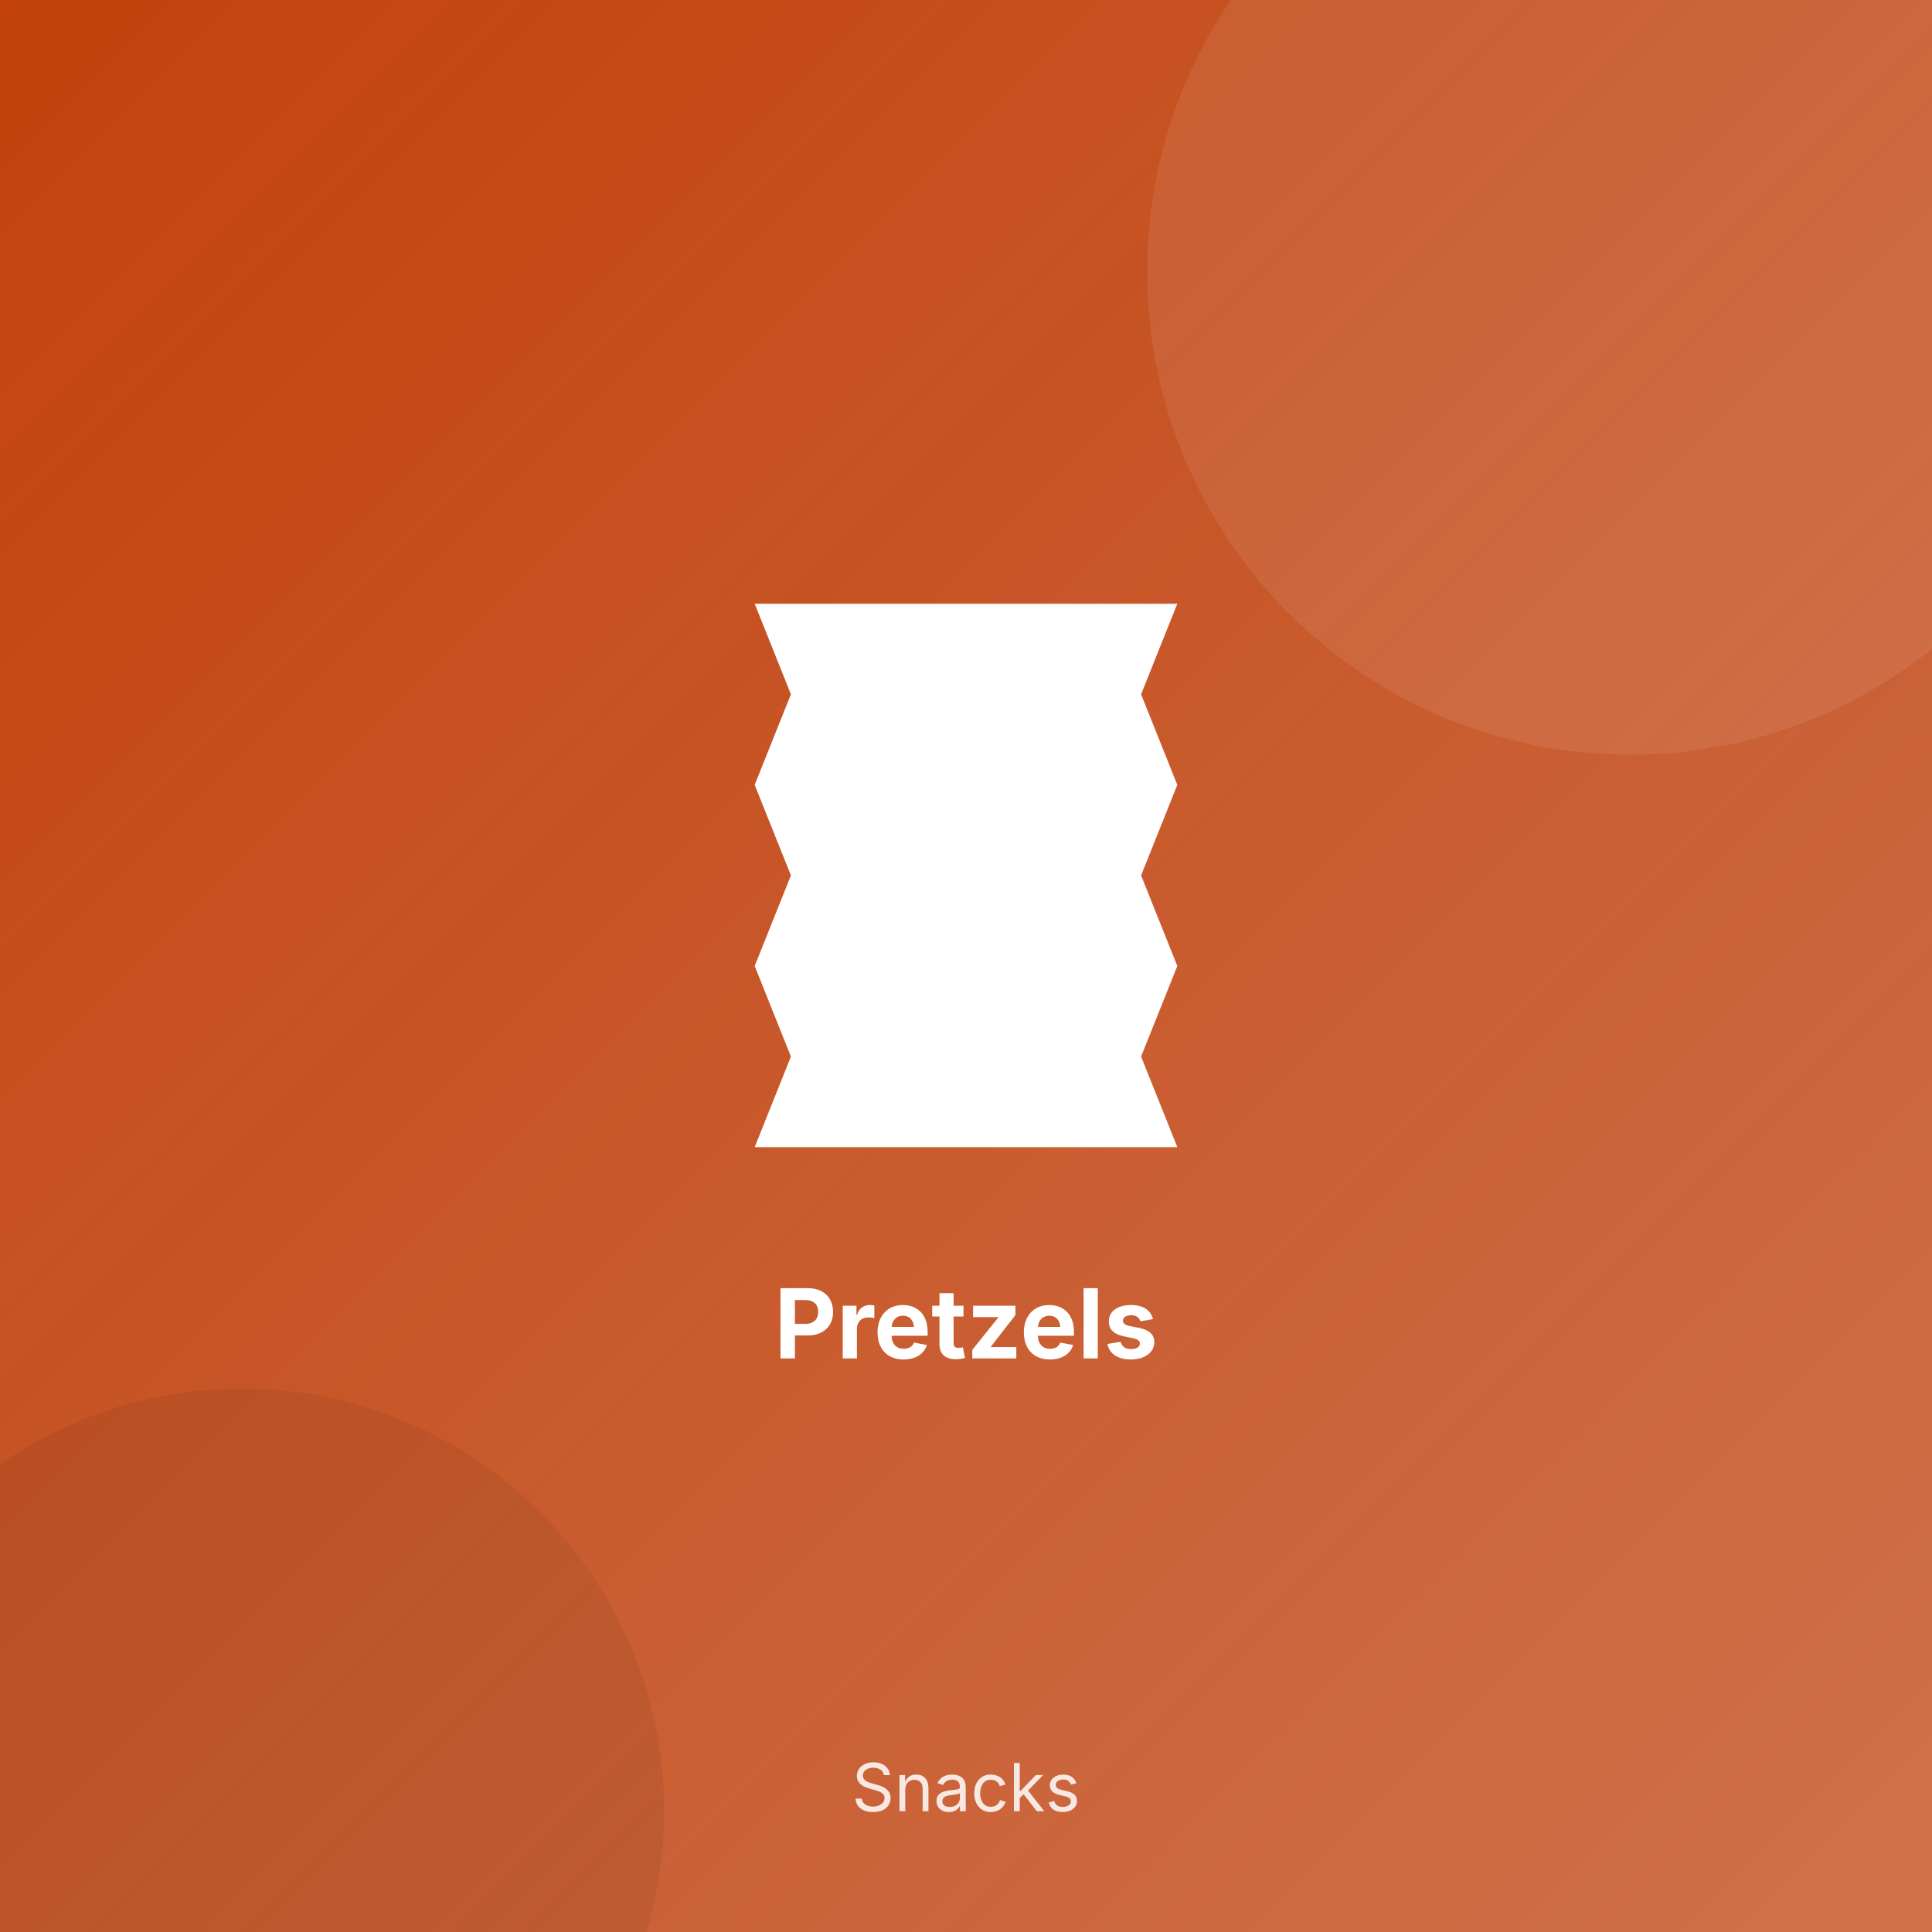
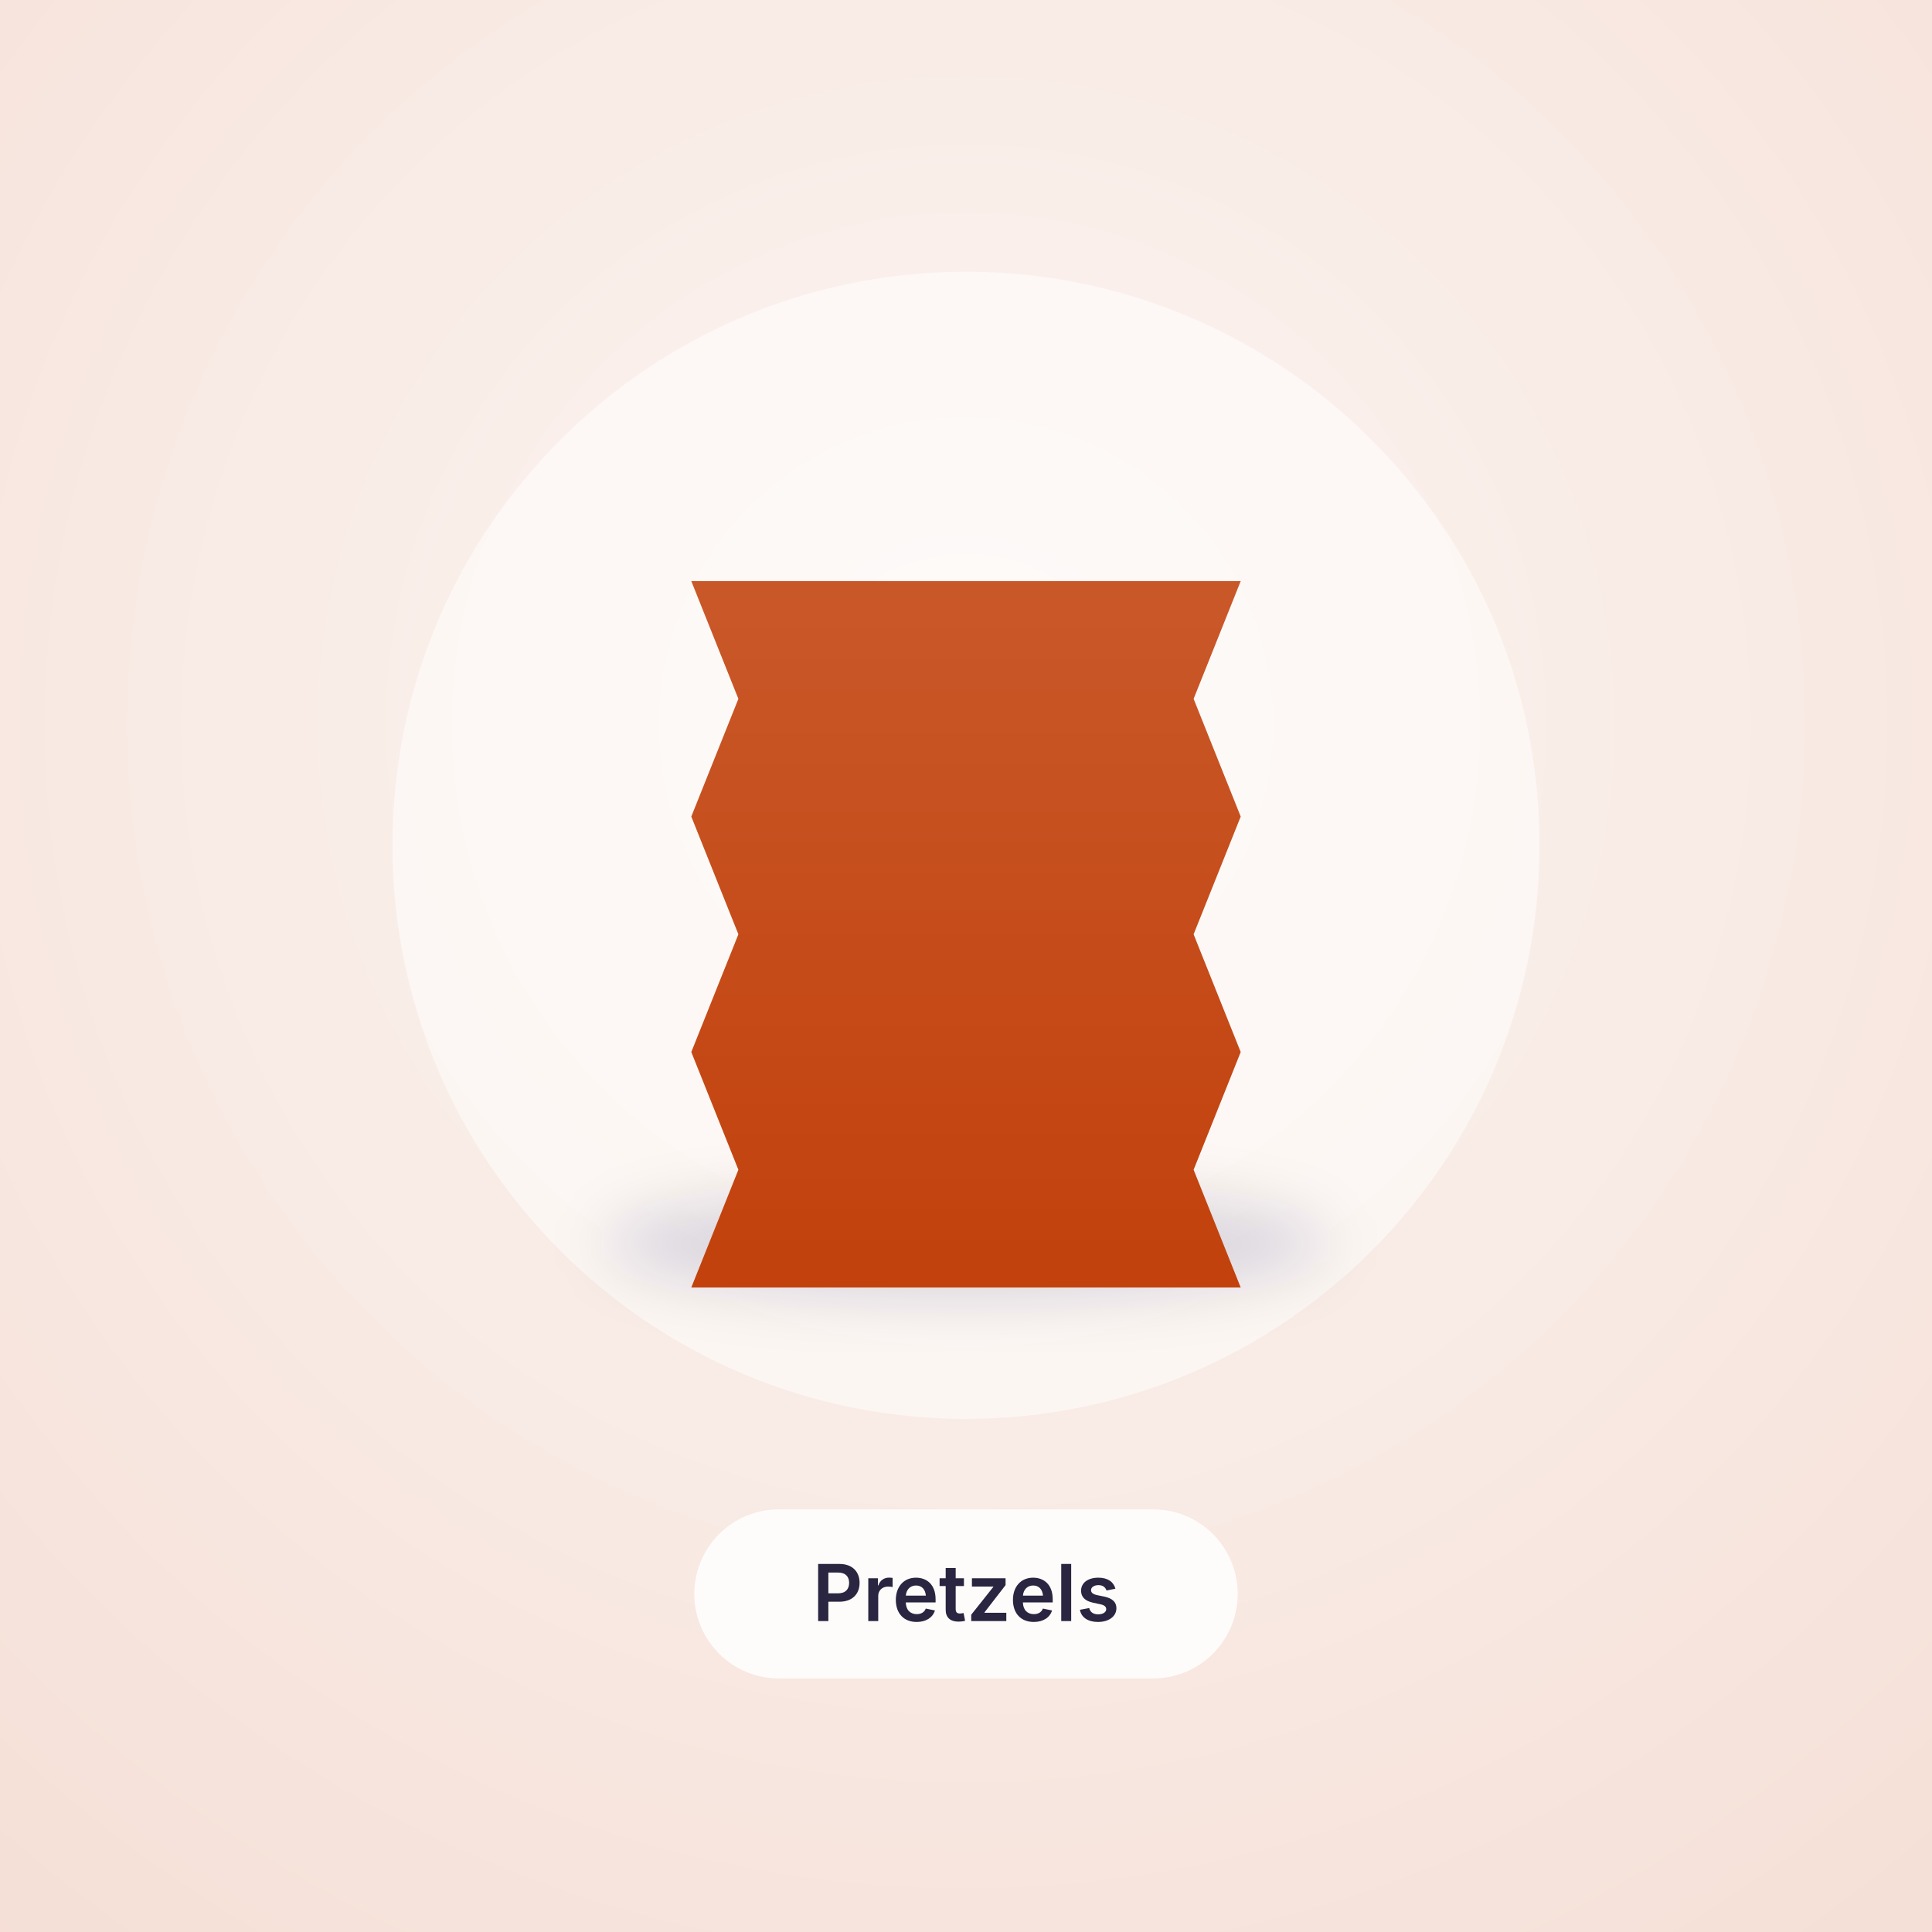
- <svg xmlns="http://www.w3.org/2000/svg" viewBox="0 0 640 640" role="img" aria-label="Pretzels illustration">
+ <svg xmlns="http://www.w3.org/2000/svg" viewBox="0 0 640 640" width="640" height="640" role="img" aria-label="Pretzels">
  <defs>
-     <linearGradient id="g" x1="0" y1="0" x2="1" y2="1">
-       <stop offset="0" stop-color="#c2410c" />
-       <stop offset="1" stop-color="#c2410c" stop-opacity=".72" />
+     <radialGradient id="t-pretzels-bg" cx="320" cy="240" r="520" gradientUnits="userSpaceOnUse">
+       <stop offset="0" stop-color="#fcf6f3" />
+       <stop offset="1" stop-color="#f5dfd6" />
+     </radialGradient>
+     <linearGradient id="t-pretzels-ink" x1="0" y1="0" x2="0" y2="1">
+       <stop offset="0" stop-color="#c95829" />
+       <stop offset="1" stop-color="#c2410c" />
    </linearGradient>
+     <filter id="t-pretzels-blur" x="-50%" y="-50%" width="200%" height="200%">
+       <feGaussianBlur stdDeviation="10" />
+     </filter>
  </defs>
-   <rect width="640" height="640" fill="url(#g)" />
-   <circle cx="540" cy="90" r="160" fill="#fff" fill-opacity=".08" />
-   <circle cx="80" cy="600" r="140" fill="#000" fill-opacity=".06" />
-   <path d="M250 200h140l-12 30 12 30-12 30 12 30-12 30 12 30H250l12-30-12-30 12-30-12-30 12-30z" fill="#fff" />
-   <text y="450" text-anchor="middle" font-family="system-ui, -apple-system, Segoe UI, sans-serif" font-size="32" font-weight="700" fill="#fff">
-     <tspan x="320" dy="0">Pretzels</tspan>
-   </text>
-   <text x="320" y="600" text-anchor="middle" font-family="system-ui, -apple-system, Segoe UI, sans-serif" font-size="22" fill="#fff" fill-opacity=".85">Snacks</text>
+   <rect width="640" height="640" fill="url(#t-pretzels-bg)" />
+   <circle cx="320" cy="280" r="190" fill="#fff" fill-opacity=".5" />
+   <ellipse cx="320" cy="412" rx="120" ry="18" fill="#1e1b4b" fill-opacity=".14" filter="url(#t-pretzels-blur)" />
+   <g transform="translate(320 290) scale(1.3) translate(-320 -275)">
+     <path d="M250 200h140l-12 30 12 30-12 30 12 30-12 30 12 30H250l12-30-12-30 12-30-12-30 12-30z" fill="url(#t-pretzels-ink)" />
+   </g>
+   <rect x="230" y="500" width="180" height="56" rx="28" fill="#fff" fill-opacity=".85" />
+   <text x="320" y="537" text-anchor="middle" font-family="system-ui, -apple-system, Segoe UI, sans-serif" font-size="26" font-weight="600" fill="#2a2540">Pretzels</text>
</svg>
